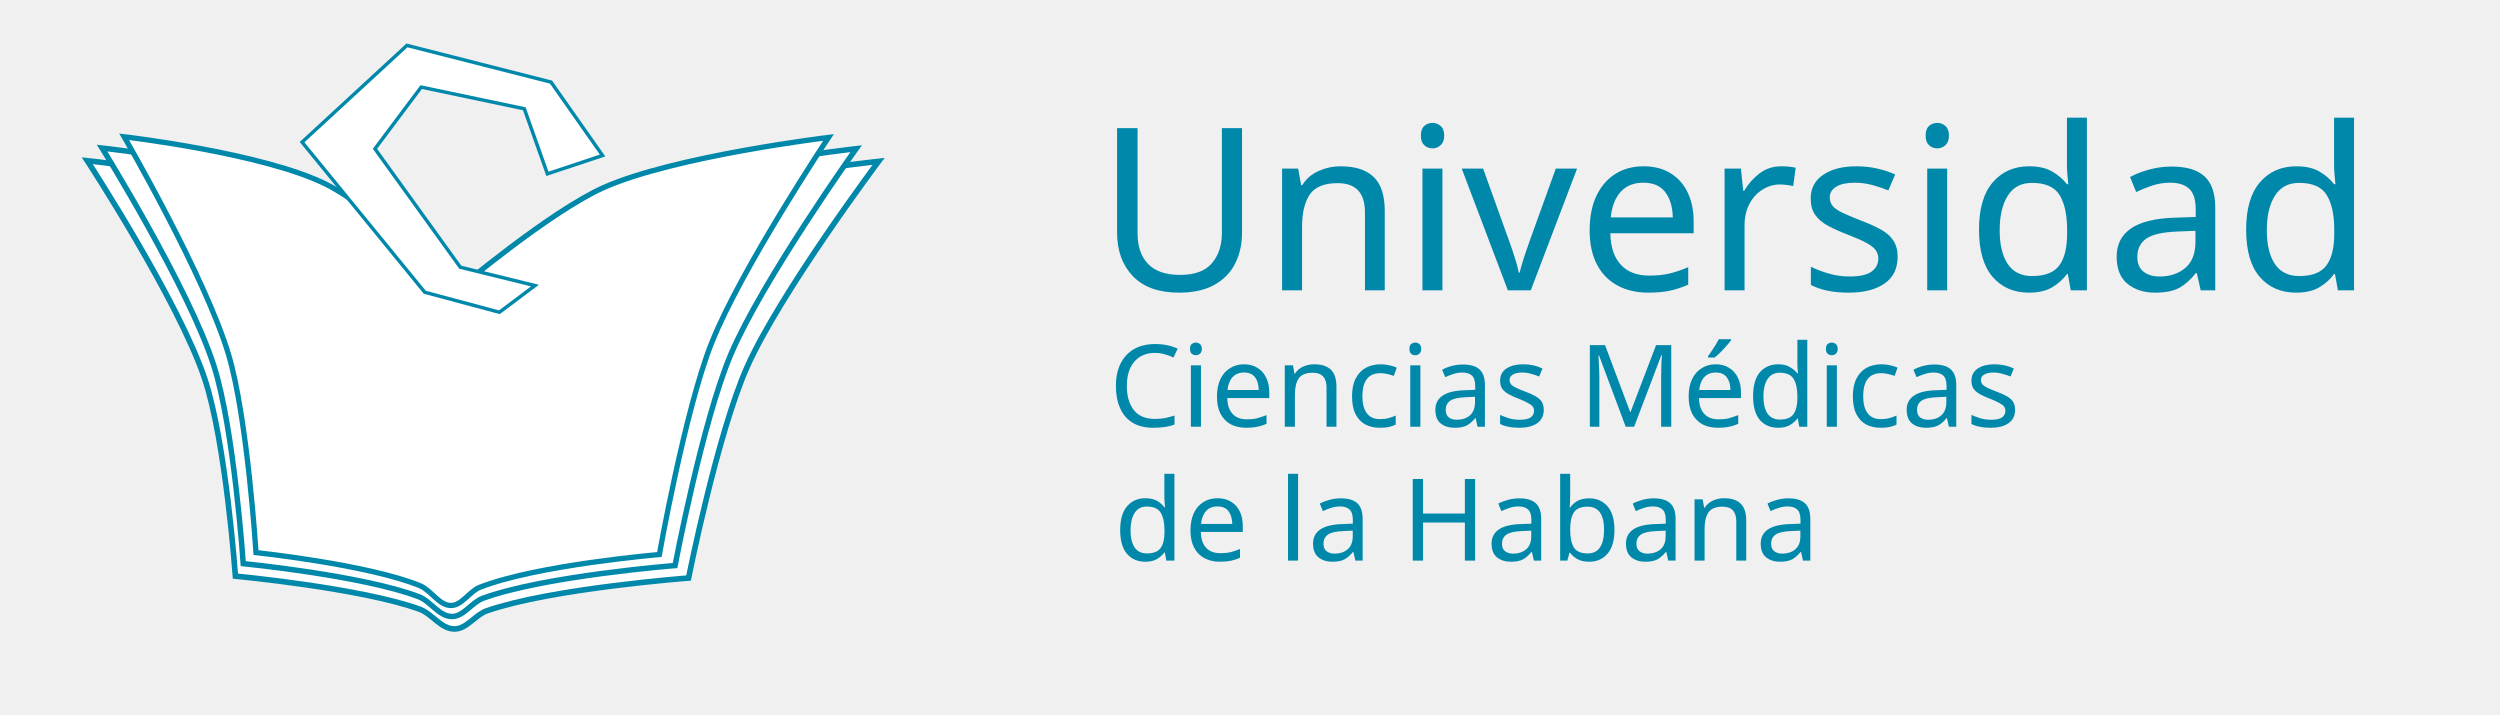
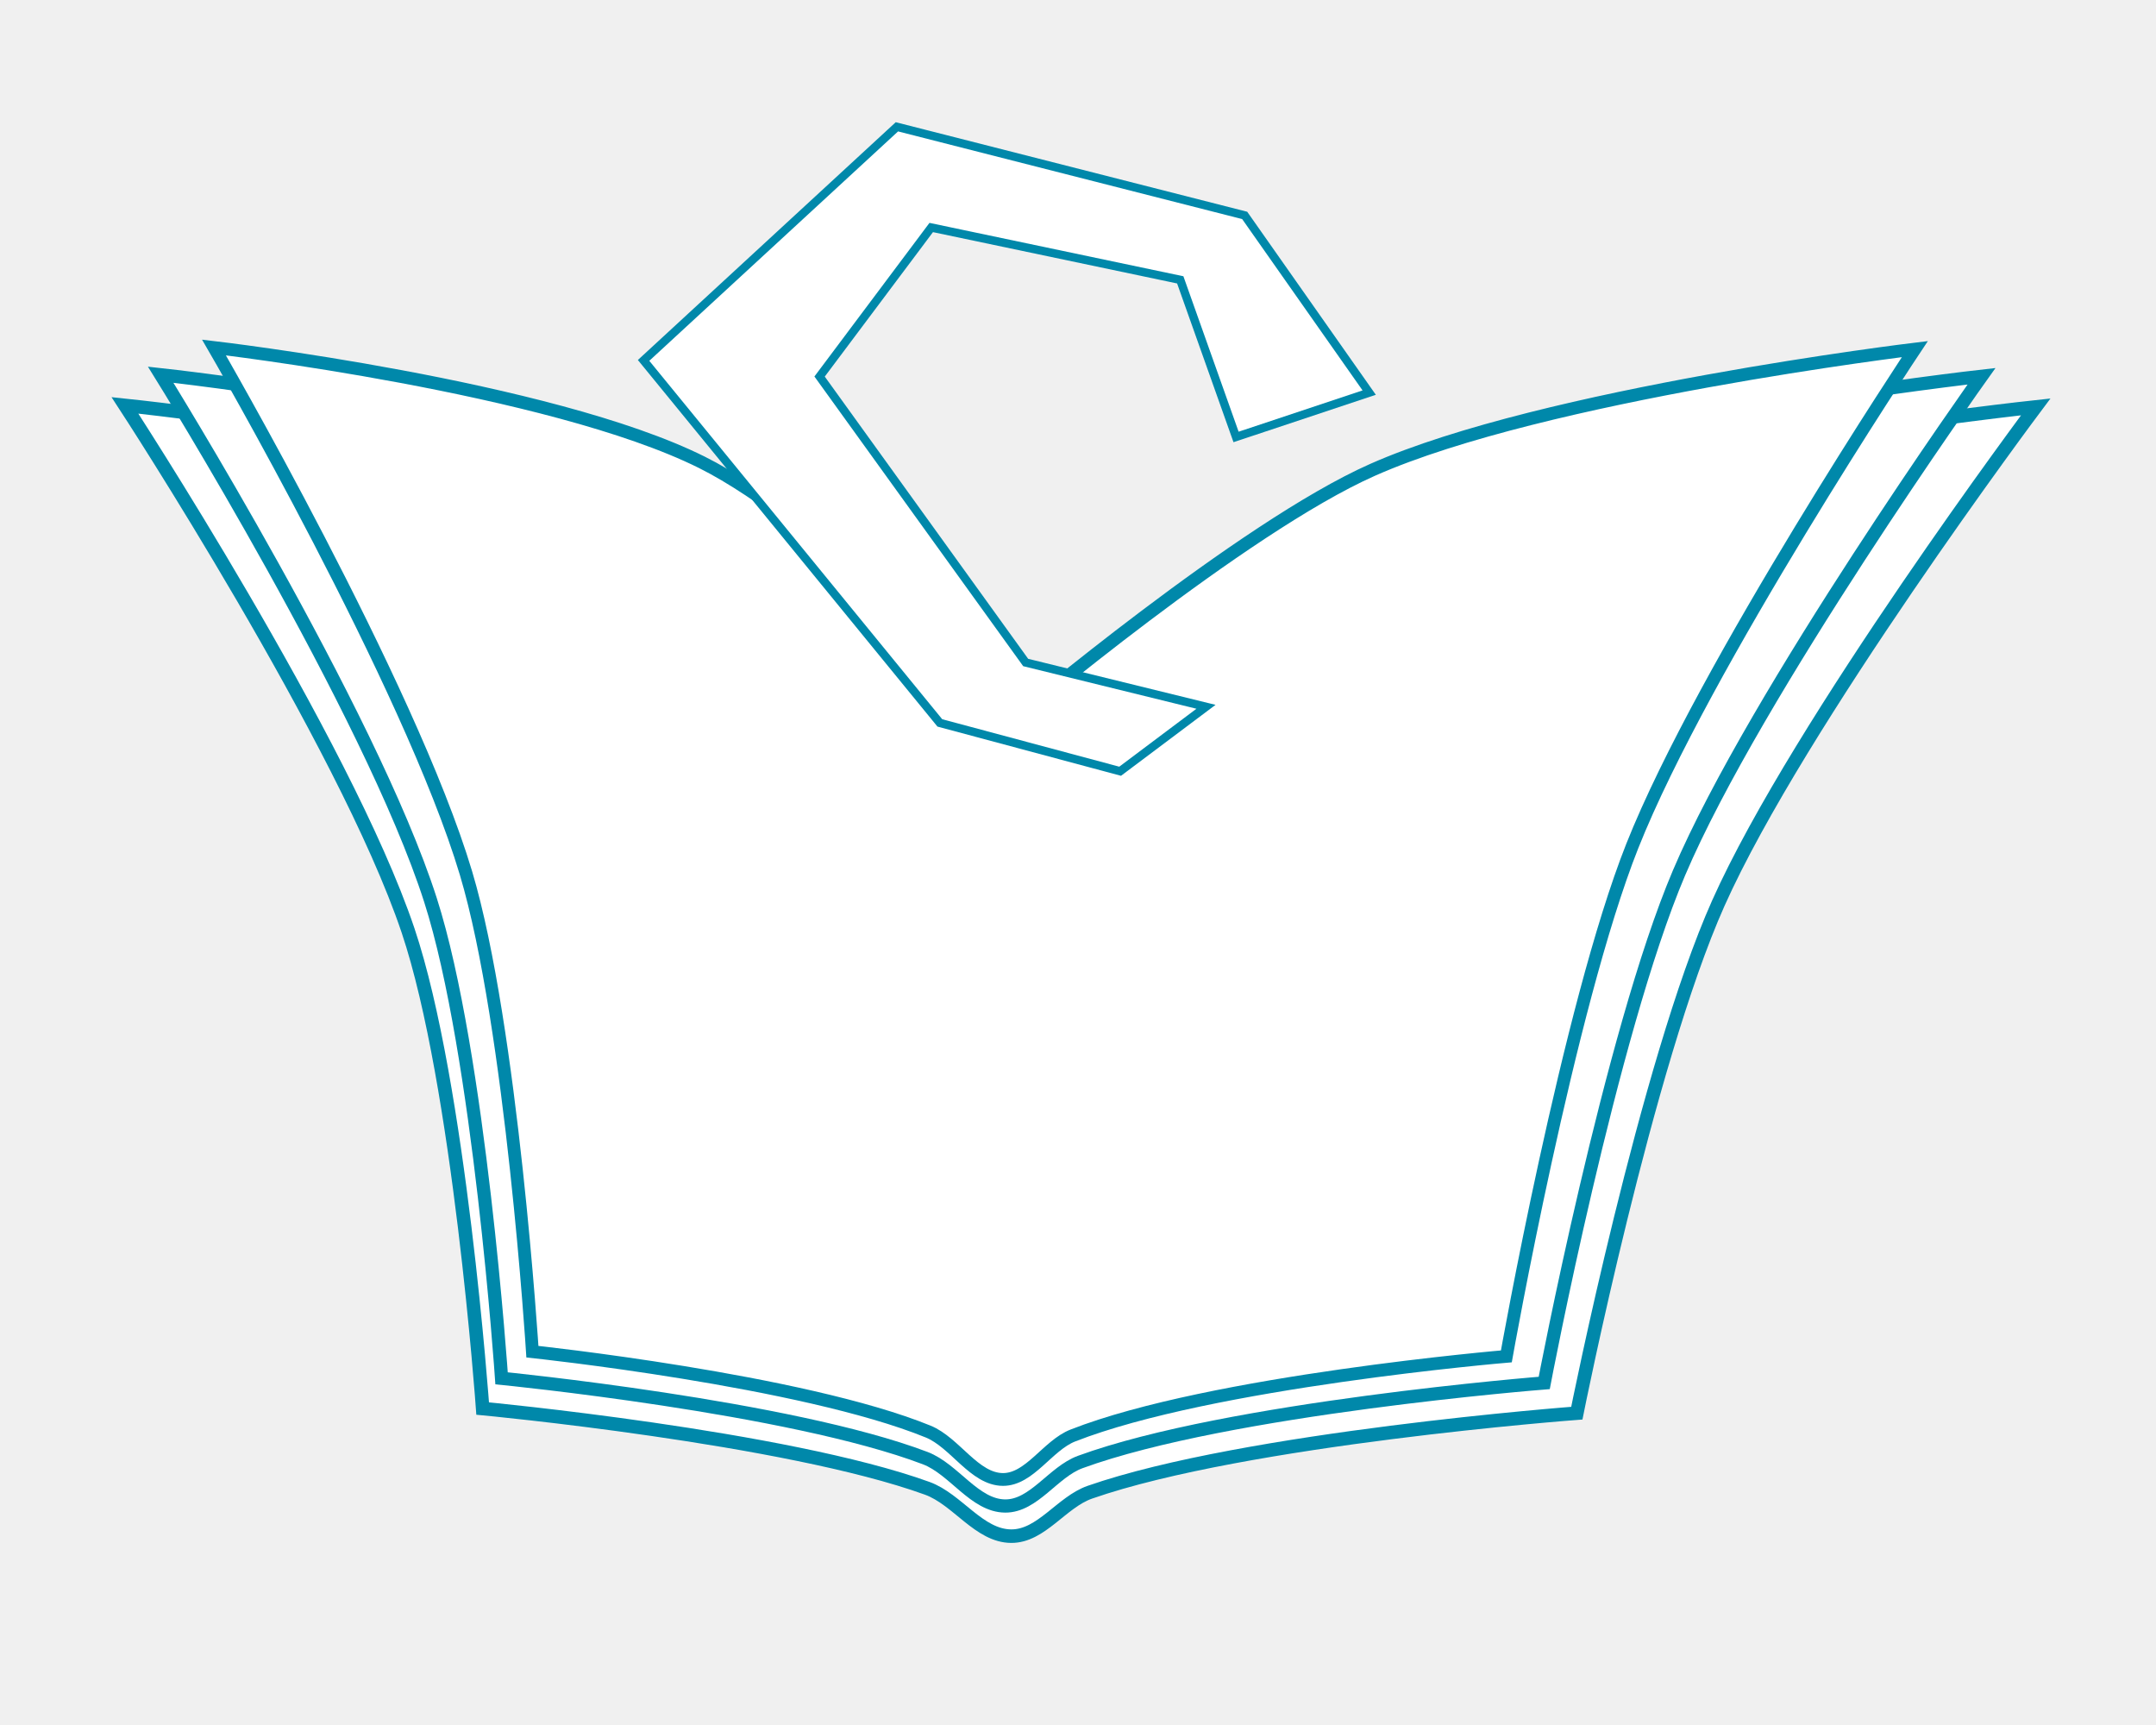
- <svg xmlns="http://www.w3.org/2000/svg" width="700" height="200" viewBox="0 0 185.208 52.917" version="1.1" id="svg5">
+ <svg xmlns="http://www.w3.org/2000/svg" width="250" height="200" viewBox="0 0 66.146 52.917" version="1.1" id="svg5" xml:space="preserve">
  <defs id="defs2">
    <rect x="293.462" y="-0.472" width="409.997" height="198.629" id="rect430" />
    <rect x="323.485" y="106.446" width="312.425" height="39.399" id="rect420" />
    <rect x="324.176" y="80.18" width="351.824" height="88.474" id="rect248" />
    <rect x="321.411" y="73.268" width="327.632" height="102.299" id="rect242" />
    <rect x="322.102" y="26.957" width="344.221" height="49.076" id="rect236" />
  </defs>
  <g id="layer1">
-     <text xml:space="preserve" transform="matrix(0.4207359,0,0,0.4207359,-54.27549,-5.187275)" id="text234" style="font-style:normal;font-weight:normal;font-size:40px;line-height:1.25;font-family:sans-serif;white-space:pre;shape-inside:url(#rect236);display:inline;fill:#0088aa;fill-opacity:1;stroke:none">
-       <tspan x="322.102" y="63.45" id="tspan2991">Universidad</tspan>
-     </text>
    <text xml:space="preserve" transform="scale(0.2645833)" id="text240" style="font-style:normal;font-weight:normal;font-size:40px;line-height:1.25;font-family:sans-serif;white-space:pre;shape-inside:url(#rect242);display:inline;fill:#000000;fill-opacity:1;stroke:none" />
    <text xml:space="preserve" transform="scale(0.2645833)" id="text246" style="font-style:normal;font-weight:normal;font-size:40px;line-height:1.25;font-family:sans-serif;white-space:pre;shape-inside:url(#rect248);display:inline;fill:#000000;fill-opacity:1;stroke:none" />
-     <text xml:space="preserve" style="font-size:8.467px;line-height:1.25;font-family:sans-serif;fill:#0088aa;stroke-width:0.265" x="82.153" y="31.614" id="text308">
-       <tspan id="tspan306" style="fill:#0088aa;stroke-width:0.265" x="82.153" y="31.614">Ciencias Médicas </tspan>
-     </text>
-     <text xml:space="preserve" transform="matrix(0.2645833,0,0,0.2645833,-3.069876,5.644403)" id="text418" style="font-size:32px;line-height:1.25;font-family:sans-serif;white-space:pre;shape-inside:url(#rect420);display:inline;fill:#0088aa">
-       <tspan x="323.484" y="135.64" id="tspan2993">de la Habana</tspan>
-     </text>
    <text xml:space="preserve" style="font-size:8.467px;line-height:1.25;font-family:sans-serif;stroke-width:0.265" x="192.574" y="55.116" id="text426">
      <tspan id="tspan424" style="stroke-width:0.265" x="192.574" y="55.116"> </tspan>
    </text>
    <text xml:space="preserve" transform="scale(0.2645833)" id="text428" style="font-size:32px;line-height:1.25;font-family:sans-serif;white-space:pre;shape-inside:url(#rect430);display:inline" />
-     <path style="fill:#ffffff;stroke:#0088aa;stroke-width:0.415px;stroke-linecap:butt;stroke-linejoin:miter;stroke-opacity:1;stroke-dasharray:none;stroke-dashoffset:0;opacity:1" d="m 6.465,11.908 c 0,0 6.74,10.327 8.686,16.109 1.578,4.689 2.289,14.665 2.289,14.665 0,0 9.296,0.874 13.639,2.447 0.93,0.337 1.589,1.464 2.579,1.468 0.921,0.004 1.542,-1.045 2.411,-1.348 4.764,-1.66 14.94,-2.425 14.94,-2.425 0,0 2.135,-10.701 4.34,-15.642 2.456,-5.502 9.739,-15.227 9.739,-15.227 0,0 -12.779,1.372 -18.688,3.699 -4.485,1.766 -12.29,7.62 -12.29,7.62 0,0 -6.753,-6.046 -10.83,-7.85 C 18.044,13.107 6.465,11.908 6.465,11.908 Z" id="path783" />
-     <path style="fill:#ffffff;stroke:#0088aa;stroke-width:0.405px;stroke-linecap:butt;stroke-linejoin:miter;stroke-opacity:1;stroke-dasharray:none;stroke-dashoffset:0;opacity:1" d="m 7.562,10.969 c 0,0 6.423,10.332 8.277,16.116 1.504,4.691 2.181,14.671 2.181,14.671 0,0 8.859,0.874 12.997,2.448 0.886,0.337 1.515,1.465 2.457,1.469 0.878,0.004 1.469,-1.045 2.298,-1.349 4.54,-1.661 14.237,-2.426 14.237,-2.426 0,0 2.034,-10.706 4.136,-15.649 2.34,-5.504 9.28,-15.233 9.28,-15.233 0,0 -12.178,1.372 -17.808,3.701 -4.274,1.767 -11.712,7.623 -11.712,7.623 0,0 -6.435,-6.048 -10.32,-7.854 C 18.596,12.168 7.562,10.969 7.562,10.969 Z" id="path783-0" />
-     <path style="fill:#ffffff;stroke:#0088aa;stroke-width:0.392px;stroke-linecap:butt;stroke-linejoin:miter;stroke-opacity:1;stroke-dasharray:none;stroke-dashoffset:0;opacity:1" d="m 9.197,10.133 c 0,0 6,10.338 7.732,16.126 1.405,4.694 2.037,14.679 2.037,14.679 0,0 8.275,0.875 12.141,2.45 0.828,0.337 1.415,1.466 2.295,1.47 0.82,0.004 1.372,-1.046 2.146,-1.349 4.241,-1.662 13.299,-2.427 13.299,-2.427 0,0 1.9,-10.712 3.864,-15.658 2.186,-5.507 8.669,-15.242 8.669,-15.242 0,0 -11.376,1.373 -16.635,3.703 -3.992,1.768 -10.94,7.628 -10.94,7.628 0,0 -6.011,-6.052 -9.641,-7.858 C 19.504,11.333 9.197,10.133 9.197,10.133 Z" id="path783-8" />
-     <path style="fill:#ffffff;stroke:#0088aa;stroke-width:0.256px;stroke-linecap:butt;stroke-linejoin:miter;stroke-opacity:1;stroke-dasharray:none;stroke-dashoffset:0;opacity:1" d="m 40.554,12.878 -1.712,-4.819 -7.64,-1.606 -3.425,4.572 6.323,8.772 5.532,1.359 -2.634,1.977 -5.532,-1.483 -9.089,-11.12 7.772,-7.166 10.67,2.718 3.82,5.436 z" id="path865" />
+     <path style="opacity:1;fill:#ffffff;stroke:#0088aa;stroke-width:0.415px;stroke-linecap:butt;stroke-linejoin:miter;stroke-dasharray:none;stroke-dashoffset:0;stroke-opacity:1" d="m 3.833,12.435 c 0,0 6.74,10.327 8.686,16.109 1.578,4.689 2.289,14.665 2.289,14.665 0,0 9.296,0.874 13.639,2.447 0.93,0.337 1.589,1.464 2.579,1.468 0.921,0.004 1.542,-1.045 2.411,-1.348 4.764,-1.66 14.94,-2.425 14.94,-2.425 0,0 2.135,-10.701 4.34,-15.642 2.456,-5.502 9.739,-15.227 9.739,-15.227 0,0 -12.779,1.372 -18.688,3.699 -4.485,1.766 -12.29,7.62 -12.29,7.62 0,0 -6.753,-6.046 -10.83,-7.85 C 15.412,13.633 3.833,12.435 3.833,12.435 Z" id="path783" />
+     <path style="opacity:1;fill:#ffffff;stroke:#0088aa;stroke-width:0.405px;stroke-linecap:butt;stroke-linejoin:miter;stroke-dasharray:none;stroke-dashoffset:0;stroke-opacity:1" d="m 4.93,11.495 c 0,0 6.423,10.332 8.277,16.116 1.504,4.691 2.181,14.671 2.181,14.671 0,0 8.859,0.874 12.997,2.448 0.886,0.337 1.515,1.465 2.457,1.469 0.878,0.004 1.469,-1.045 2.298,-1.349 4.54,-1.661 14.237,-2.426 14.237,-2.426 0,0 2.034,-10.706 4.136,-15.649 2.34,-5.504 9.28,-15.233 9.28,-15.233 0,0 -12.178,1.372 -17.808,3.701 -4.274,1.767 -11.712,7.623 -11.712,7.623 0,0 -6.435,-6.048 -10.32,-7.854 C 15.964,12.695 4.93,11.495 4.93,11.495 Z" id="path783-0" />
+     <path style="opacity:1;fill:#ffffff;stroke:#0088aa;stroke-width:0.392px;stroke-linecap:butt;stroke-linejoin:miter;stroke-dasharray:none;stroke-dashoffset:0;stroke-opacity:1" d="m 6.565,10.66 c 0,0 6,10.338 7.732,16.126 1.405,4.694 2.037,14.679 2.037,14.679 0,0 8.275,0.875 12.141,2.45 0.828,0.337 1.415,1.466 2.295,1.47 0.82,0.004 1.372,-1.046 2.146,-1.349 4.241,-1.662 13.299,-2.427 13.299,-2.427 0,0 1.9,-10.712 3.864,-15.658 2.186,-5.507 8.669,-15.242 8.669,-15.242 0,0 -11.376,1.373 -16.635,3.703 -3.992,1.768 -10.94,7.628 -10.94,7.628 0,0 -6.011,-6.052 -9.641,-7.858 C 16.872,11.86 6.565,10.66 6.565,10.66 Z" id="path783-8" />
+     <path style="opacity:1;fill:#ffffff;stroke:#0088aa;stroke-width:0.256px;stroke-linecap:butt;stroke-linejoin:miter;stroke-dasharray:none;stroke-dashoffset:0;stroke-opacity:1" d="m 37.922,13.404 -1.712,-4.819 -7.64,-1.606 -3.425,4.572 6.323,8.772 5.532,1.359 -2.634,1.977 -5.532,-1.483 -9.089,-11.12 7.772,-7.166 10.67,2.718 3.82,5.436 z" id="path865" />
    <rect style="opacity:1;fill:#000000;fill-opacity:0;stroke:#0088aa;stroke-width:0;stroke-dasharray:none;stroke-dashoffset:0;stroke-opacity:1" id="rect2906" width="196.604" height="55.007" x="-3.948" y="-1.842" />
    <rect style="opacity:1;fill:#ffffff;fill-opacity:0;stroke:#0088aa;stroke-width:0;stroke-dasharray:none;stroke-dashoffset:0;stroke-opacity:1" id="rect2908" width="195.288" height="57.376" x="-5.001" y="-1.053" />
  </g>
</svg>
